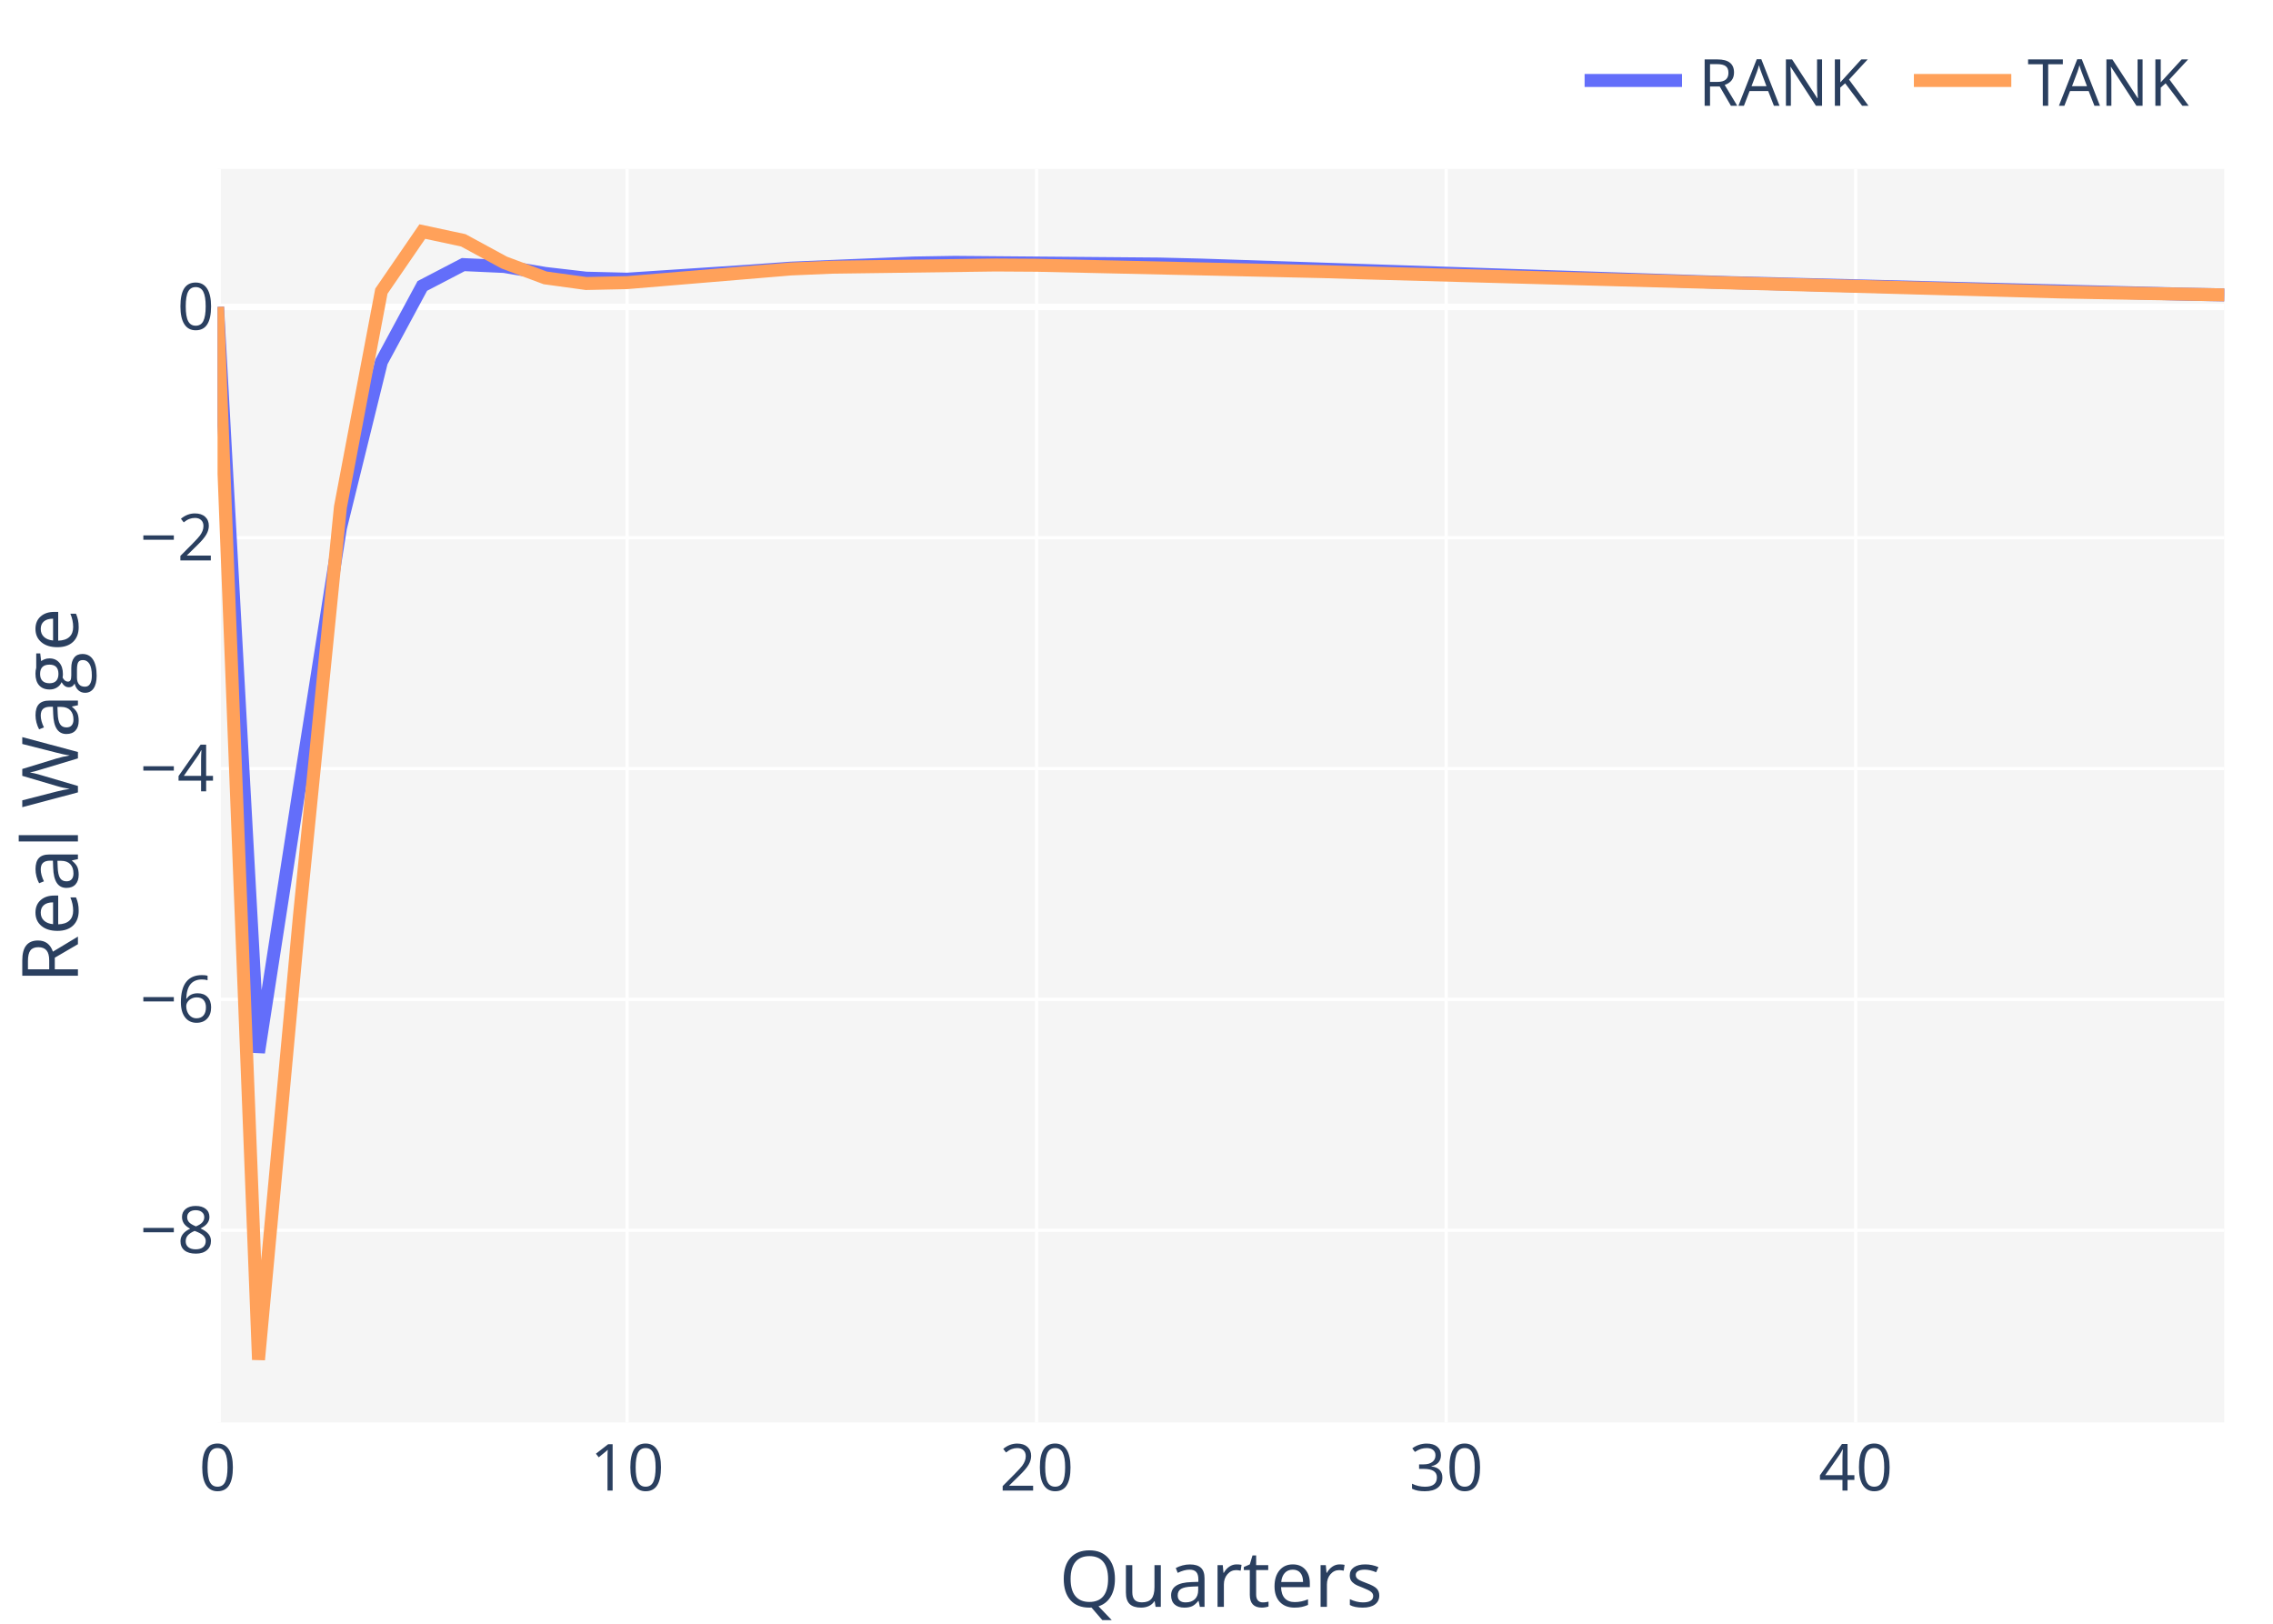
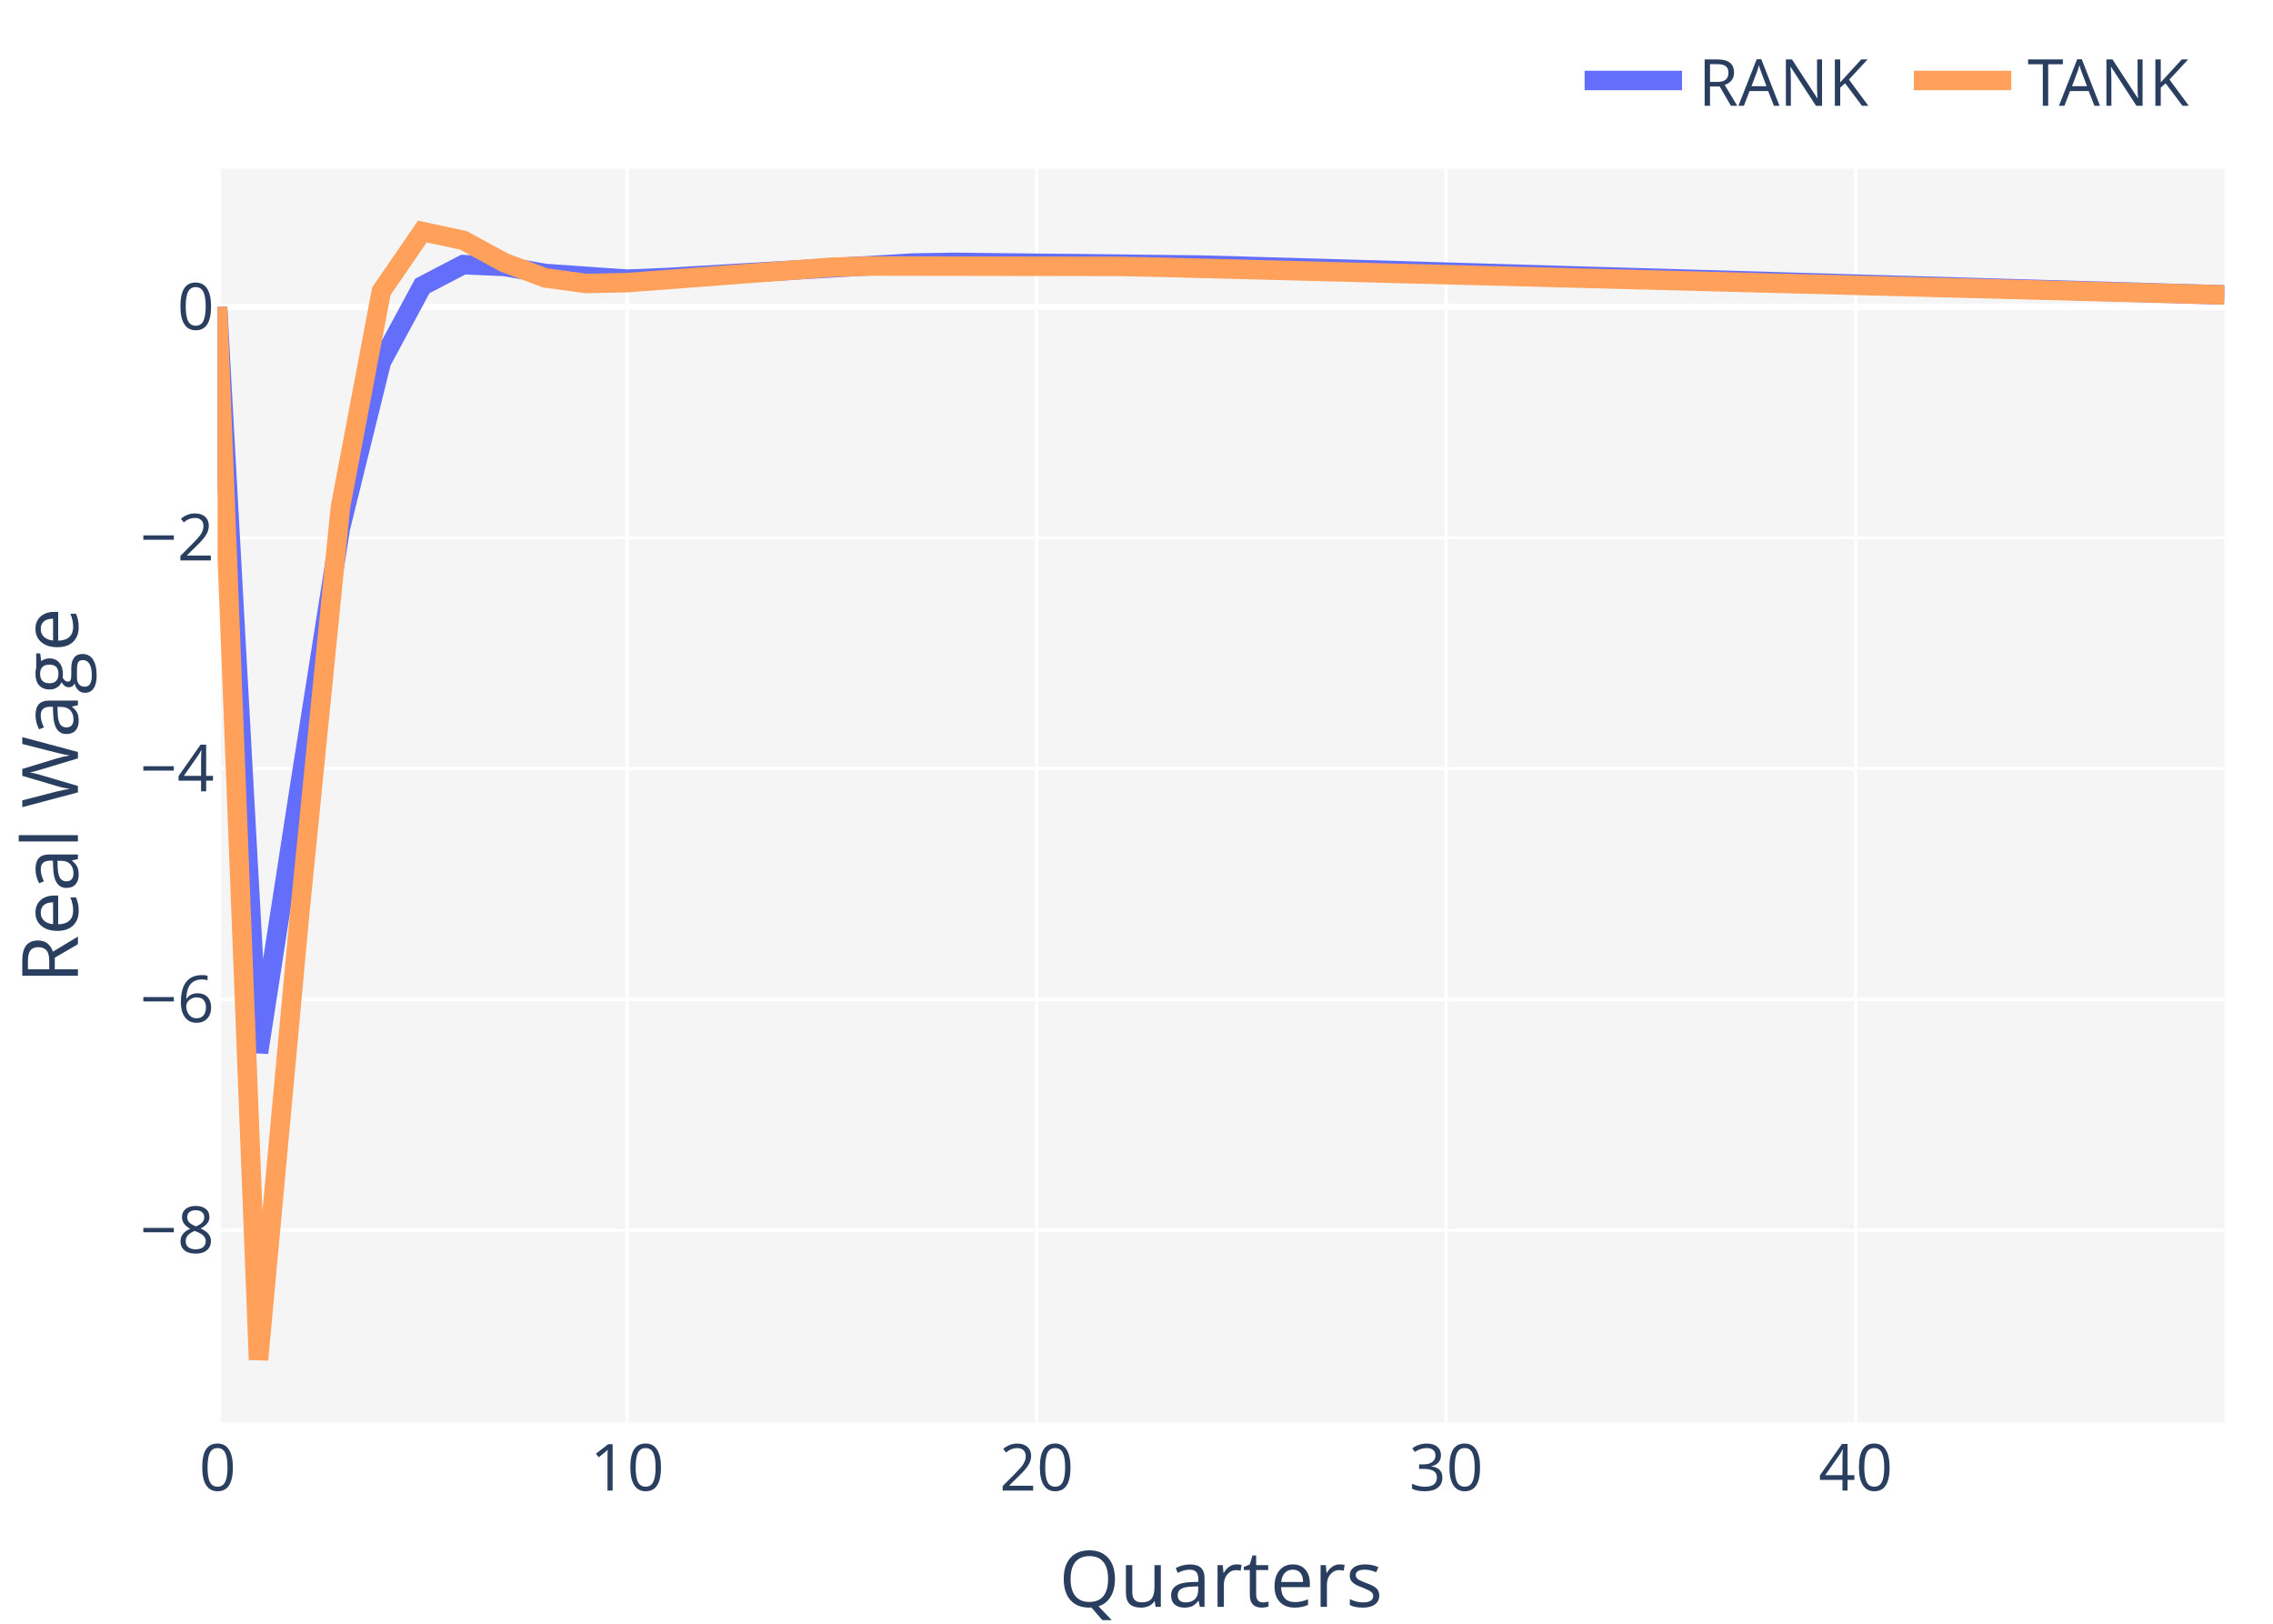
<svg xmlns="http://www.w3.org/2000/svg" class="main-svg" width="700" height="500" style="" viewBox="0 0 700 500">
  <rect x="0" y="0" width="700" height="500" style="fill: rgb(255, 255, 255); fill-opacity: 1;" />
-   <defs id="defs-43cea2">
+   <defs id="defs-d94255">
    <g class="clips">
-       <clipPath id="clip43cea2xyplot" class="plotclip">
+       <clipPath id="clipd94255xyplot" class="plotclip">
        <rect width="618" height="386" />
      </clipPath>
-       <clipPath class="axesclip" id="clip43cea2x">
+       <clipPath class="axesclip" id="clipd94255x">
        <rect x="67" y="0" width="618" height="500" />
      </clipPath>
-       <clipPath class="axesclip" id="clip43cea2y">
+       <clipPath class="axesclip" id="clipd94255y">
        <rect x="0" y="52" width="700" height="386" />
      </clipPath>
-       <clipPath class="axesclip" id="clip43cea2xy">
+       <clipPath class="axesclip" id="clipd94255xy">
        <rect x="67" y="52" width="618" height="386" />
      </clipPath>
    </g>
    <g class="gradients" />
    <g class="patterns" />
  </defs>
  <g class="bglayer">
    <rect class="bg" x="67" y="52" width="618" height="386" style="fill: rgb(245, 245, 245); fill-opacity: 1; stroke-width: 0;" />
  </g>
  <g class="layer-below">
    <g class="imagelayer" />
    <g class="shapelayer" />
  </g>
  <g class="cartesianlayer">
    <g class="subplot xy">
      <g class="layer-subplot">
        <g class="shapelayer" />
        <g class="imagelayer" />
      </g>
      <g class="minor-gridlayer">
        <g class="x" />
        <g class="y" />
      </g>
      <g class="gridlayer">
        <g class="x">
          <path class="xgrid crisp" transform="translate(193.12,0)" d="M0,52v386" style="stroke: rgb(255, 255, 255); stroke-opacity: 1; stroke-width: 1px;" />
          <path class="xgrid crisp" transform="translate(319.24,0)" d="M0,52v386" style="stroke: rgb(255, 255, 255); stroke-opacity: 1; stroke-width: 1px;" />
          <path class="xgrid crisp" transform="translate(445.37,0)" d="M0,52v386" style="stroke: rgb(255, 255, 255); stroke-opacity: 1; stroke-width: 1px;" />
          <path class="xgrid crisp" transform="translate(571.49,0)" d="M0,52v386" style="stroke: rgb(255, 255, 255); stroke-opacity: 1; stroke-width: 1px;" />
        </g>
        <g class="y">
          <path class="ygrid crisp" transform="translate(0,378.83)" d="M67,0h618" style="stroke: rgb(255, 255, 255); stroke-opacity: 1; stroke-width: 1px;" />
          <path class="ygrid crisp" transform="translate(0,307.75)" d="M67,0h618" style="stroke: rgb(255, 255, 255); stroke-opacity: 1; stroke-width: 1px;" />
          <path class="ygrid crisp" transform="translate(0,236.67)" d="M67,0h618" style="stroke: rgb(255, 255, 255); stroke-opacity: 1; stroke-width: 1px;" />
          <path class="ygrid crisp" transform="translate(0,165.58)" d="M67,0h618" style="stroke: rgb(255, 255, 255); stroke-opacity: 1; stroke-width: 1px;" />
        </g>
      </g>
      <g class="zerolinelayer">
        <path class="xzl zl crisp" transform="translate(67,0)" d="M0,52v386" style="stroke: rgb(255, 255, 255); stroke-opacity: 1; stroke-width: 2px;" />
        <path class="yzl zl crisp" transform="translate(0,94.5)" d="M67,0h618" style="stroke: rgb(255, 255, 255); stroke-opacity: 1; stroke-width: 2px;" />
      </g>
      <path class="xlines-below" />
      <path class="ylines-below" />
      <g class="overlines-below" />
      <g class="xaxislayer-below" />
      <g class="yaxislayer-below" />
      <g class="overaxes-below" />
-       <g class="plot" transform="translate(67,52)" clip-path="url(#clip43cea2xyplot)">
+       <g class="plot" transform="translate(67,52)" clip-path="url(#clipd94255xyplot)">
        <g class="scatterlayer mlayer">
-           <g class="trace scatter trace5dba2e" style="stroke-miterlimit: 2; opacity: 1;">
+           <g class="trace scatter trace057715" style="stroke-miterlimit: 2; opacity: 1;">
            <g class="fills" />
            <g class="errorbars" />
            <g class="lines">
-               <path class="js-line" d="M0,42.5L12.61,272.1L25.22,190.58L37.84,110.58L50.45,59.44L63.06,36.05L75.67,29.48L88.29,30.05L100.9,32.2L113.51,33.66L126.12,33.97L163.96,31.48L176.57,30.57L214.41,28.99L227.02,28.79L290.08,29.31L302.69,29.62L454.04,34.65L466.65,35.05L605.39,38.57L618,38.81" style="vector-effect: non-scaling-stroke; fill: none; stroke: rgb(99, 110, 250); stroke-opacity: 1; stroke-width: 4px; opacity: 1;" />
+               <path class="js-line" d="M0,42.5L12.61,272.1L25.22,190.58L37.84,110.58L50.45,59.44L63.06,36.05L75.67,29.48L88.29,30.05L100.9,32.2L126.12,33.97L138.73,33.44L214.41,28.99L227.02,28.79L302.69,29.62L315.31,29.96L618,38.81" style="vector-effect: non-scaling-stroke; fill: none; stroke: rgb(99, 110, 250); stroke-opacity: 1; stroke-width: 6px; opacity: 1;" />
            </g>
            <g class="points" />
            <g class="text" />
          </g>
-           <g class="trace scatter tracef7fe5b" style="stroke-miterlimit: 2; opacity: 1;">
+           <g class="trace scatter trace1175fd" style="stroke-miterlimit: 2; opacity: 1;">
            <g class="fills" />
            <g class="errorbars" />
            <g class="lines">
-               <path class="js-line" d="M0,42.5L12.61,366.7L25.22,230.1L37.84,104.14L50.45,37.67L63.06,19.3L75.67,22L88.29,28.86L100.9,33.57L113.51,35.3L126.12,35.03L176.57,30.82L189.18,30.28L239.63,29.6L252.24,29.68L340.53,31.64L353.14,32.03L567.55,37.9L580.16,38.14L618,38.81" style="vector-effect: non-scaling-stroke; fill: none; stroke: rgb(255, 161, 90); stroke-opacity: 1; stroke-width: 4px; opacity: 1;" />
+               <path class="js-line" d="M0,42.5L12.61,366.7L25.22,230.1L37.84,104.14L50.45,37.67L63.06,19.3L75.67,22L88.29,28.86L100.9,33.57L113.51,35.3L126.12,35.03L189.18,30.28L201.8,29.92L277.47,30.03L290.08,30.29L618,38.81" style="vector-effect: non-scaling-stroke; fill: none; stroke: rgb(255, 161, 90); stroke-opacity: 1; stroke-width: 6px; opacity: 1;" />
            </g>
            <g class="points" />
            <g class="text" />
          </g>
        </g>
      </g>
      <g class="overplot" />
      <path class="xlines-above crisp" d="M0,0" style="fill: none;" />
      <path class="ylines-above crisp" d="M0,0" style="fill: none;" />
      <g class="overlines-above" />
      <g class="xaxislayer-above">
        <g class="xtick">
          <text text-anchor="middle" x="0" y="459" transform="translate(67,0)" style="font-family: 'Open Sans', verdana, arial, sans-serif; font-size: 20px; fill: rgb(42, 63, 95); fill-opacity: 1; white-space: pre; opacity: 1;">0</text>
        </g>
        <g class="xtick">
          <text text-anchor="middle" x="0" y="459" style="font-family: 'Open Sans', verdana, arial, sans-serif; font-size: 20px; fill: rgb(42, 63, 95); fill-opacity: 1; white-space: pre; opacity: 1;" transform="translate(193.12,0)">10</text>
        </g>
        <g class="xtick">
          <text text-anchor="middle" x="0" y="459" style="font-family: 'Open Sans', verdana, arial, sans-serif; font-size: 20px; fill: rgb(42, 63, 95); fill-opacity: 1; white-space: pre; opacity: 1;" transform="translate(319.24,0)">20</text>
        </g>
        <g class="xtick">
          <text text-anchor="middle" x="0" y="459" style="font-family: 'Open Sans', verdana, arial, sans-serif; font-size: 20px; fill: rgb(42, 63, 95); fill-opacity: 1; white-space: pre; opacity: 1;" transform="translate(445.37,0)">30</text>
        </g>
        <g class="xtick">
          <text text-anchor="middle" x="0" y="459" style="font-family: 'Open Sans', verdana, arial, sans-serif; font-size: 20px; fill: rgb(42, 63, 95); fill-opacity: 1; white-space: pre; opacity: 1;" transform="translate(571.49,0)">40</text>
        </g>
      </g>
      <g class="yaxislayer-above">
        <g class="ytick">
          <text text-anchor="end" x="66" y="7" transform="translate(0,378.83)" style="font-family: 'Open Sans', verdana, arial, sans-serif; font-size: 20px; fill: rgb(42, 63, 95); fill-opacity: 1; white-space: pre; opacity: 1;">−8</text>
        </g>
        <g class="ytick">
          <text text-anchor="end" x="66" y="7" style="font-family: 'Open Sans', verdana, arial, sans-serif; font-size: 20px; fill: rgb(42, 63, 95); fill-opacity: 1; white-space: pre; opacity: 1;" transform="translate(0,307.75)">−6</text>
        </g>
        <g class="ytick">
          <text text-anchor="end" x="66" y="7" style="font-family: 'Open Sans', verdana, arial, sans-serif; font-size: 20px; fill: rgb(42, 63, 95); fill-opacity: 1; white-space: pre; opacity: 1;" transform="translate(0,236.67)">−4</text>
        </g>
        <g class="ytick">
          <text text-anchor="end" x="66" y="7" style="font-family: 'Open Sans', verdana, arial, sans-serif; font-size: 20px; fill: rgb(42, 63, 95); fill-opacity: 1; white-space: pre; opacity: 1;" transform="translate(0,165.58)">−2</text>
        </g>
        <g class="ytick">
          <text text-anchor="end" x="66" y="7" style="font-family: 'Open Sans', verdana, arial, sans-serif; font-size: 20px; fill: rgb(42, 63, 95); fill-opacity: 1; white-space: pre; opacity: 1;" transform="translate(0,94.5)">0</text>
        </g>
      </g>
      <g class="overaxes-above" />
    </g>
  </g>
  <g class="polarlayer" />
  <g class="smithlayer" />
  <g class="ternarylayer" />
  <g class="geolayer" />
  <g class="funnelarealayer" />
  <g class="pielayer" />
  <g class="iciclelayer" />
  <g class="treemaplayer" />
  <g class="sunburstlayer" />
  <g class="glimages" />
-   <defs id="topdefs-43cea2">
+   <defs id="topdefs-d94255">
    <g class="clips" />
-     <clipPath id="legend43cea2">
+     <clipPath id="legendd94255">
      <rect width="202" height="39" x="0" y="0" />
    </clipPath>
  </defs>
  <g class="layer-above">
    <g class="imagelayer" />
    <g class="shapelayer" />
  </g>
  <g class="infolayer">
    <g class="legend" pointer-events="all" transform="translate(483,5.28)">
      <rect class="bg" shape-rendering="crispEdges" width="202" height="39" x="0" y="0" style="stroke: rgb(68, 68, 68); stroke-opacity: 1; fill: rgb(255, 255, 255); fill-opacity: 1; stroke-width: 0px;" />
-       <g class="scrollbox" transform="" clip-path="url(#legend43cea2)">
+       <g class="scrollbox" transform="" clip-path="url(#legendd94255)">
        <g class="groups" transform="">
          <g class="traces" transform="translate(0,19.5)" style="opacity: 1;">
            <text class="legendtext" text-anchor="start" x="40" y="7.8" style="font-family: 'Open Sans', verdana, arial, sans-serif; font-size: 20px; fill: rgb(42, 63, 95); fill-opacity: 1; white-space: pre;">RANK</text>
            <g class="layers" style="opacity: 1;">
              <g class="legendfill" />
              <g class="legendlines">
-                 <path class="js-line" d="M5,0h30" style="fill: none; stroke: rgb(99, 110, 250); stroke-opacity: 1; stroke-width: 4px;" />
+                 <path class="js-line" d="M5,0h30" style="fill: none; stroke: rgb(99, 110, 250); stroke-opacity: 1; stroke-width: 6px;" />
              </g>
              <g class="legendsymbols">
                <g class="legendpoints" />
              </g>
            </g>
            <rect class="legendtoggle" x="0" y="-14.5" width="98.906" height="29" style="fill: rgb(0, 0, 0); fill-opacity: 0;" />
          </g>
        </g>
        <g class="groups" transform="translate(101.4062,0)">
          <g class="traces" transform="translate(0,19.5)" style="opacity: 1;">
            <text class="legendtext" text-anchor="start" x="40" y="7.8" style="font-family: 'Open Sans', verdana, arial, sans-serif; font-size: 20px; fill: rgb(42, 63, 95); fill-opacity: 1; white-space: pre;">TANK</text>
            <g class="layers" style="opacity: 1;">
              <g class="legendfill" />
              <g class="legendlines">
-                 <path class="js-line" d="M5,0h30" style="fill: none; stroke: rgb(255, 161, 90); stroke-opacity: 1; stroke-width: 4px;" />
+                 <path class="js-line" d="M5,0h30" style="fill: none; stroke: rgb(255, 161, 90); stroke-opacity: 1; stroke-width: 6px;" />
              </g>
              <g class="legendsymbols">
                <g class="legendpoints" />
              </g>
            </g>
            <rect class="legendtoggle" x="0" y="-14.5" width="97.328" height="29" style="fill: rgb(0, 0, 0); fill-opacity: 0;" />
          </g>
        </g>
      </g>
      <rect class="scrollbar" rx="20" ry="3" width="0" height="0" x="0" y="0" style="fill: rgb(128, 139, 164); fill-opacity: 1;" />
    </g>
    <g class="g-gtitle" />
    <g class="g-xtitle">
      <text class="xtitle" x="376" y="494.8" text-anchor="middle" style="font-family: 'Open Sans', verdana, arial, sans-serif; font-size: 24px; fill: rgb(42, 63, 95); opacity: 1; font-weight: normal; white-space: pre;">Quarters</text>
    </g>
    <g class="g-ytitle" transform="translate(18.89355,0)">
      <text class="ytitle" transform="rotate(-90,5.10625,245)" x="5.106" y="245" text-anchor="middle" style="font-family: 'Open Sans', verdana, arial, sans-serif; font-size: 24px; fill: rgb(42, 63, 95); opacity: 1; font-weight: normal; white-space: pre;">Real Wage</text>
    </g>
  </g>
</svg>
